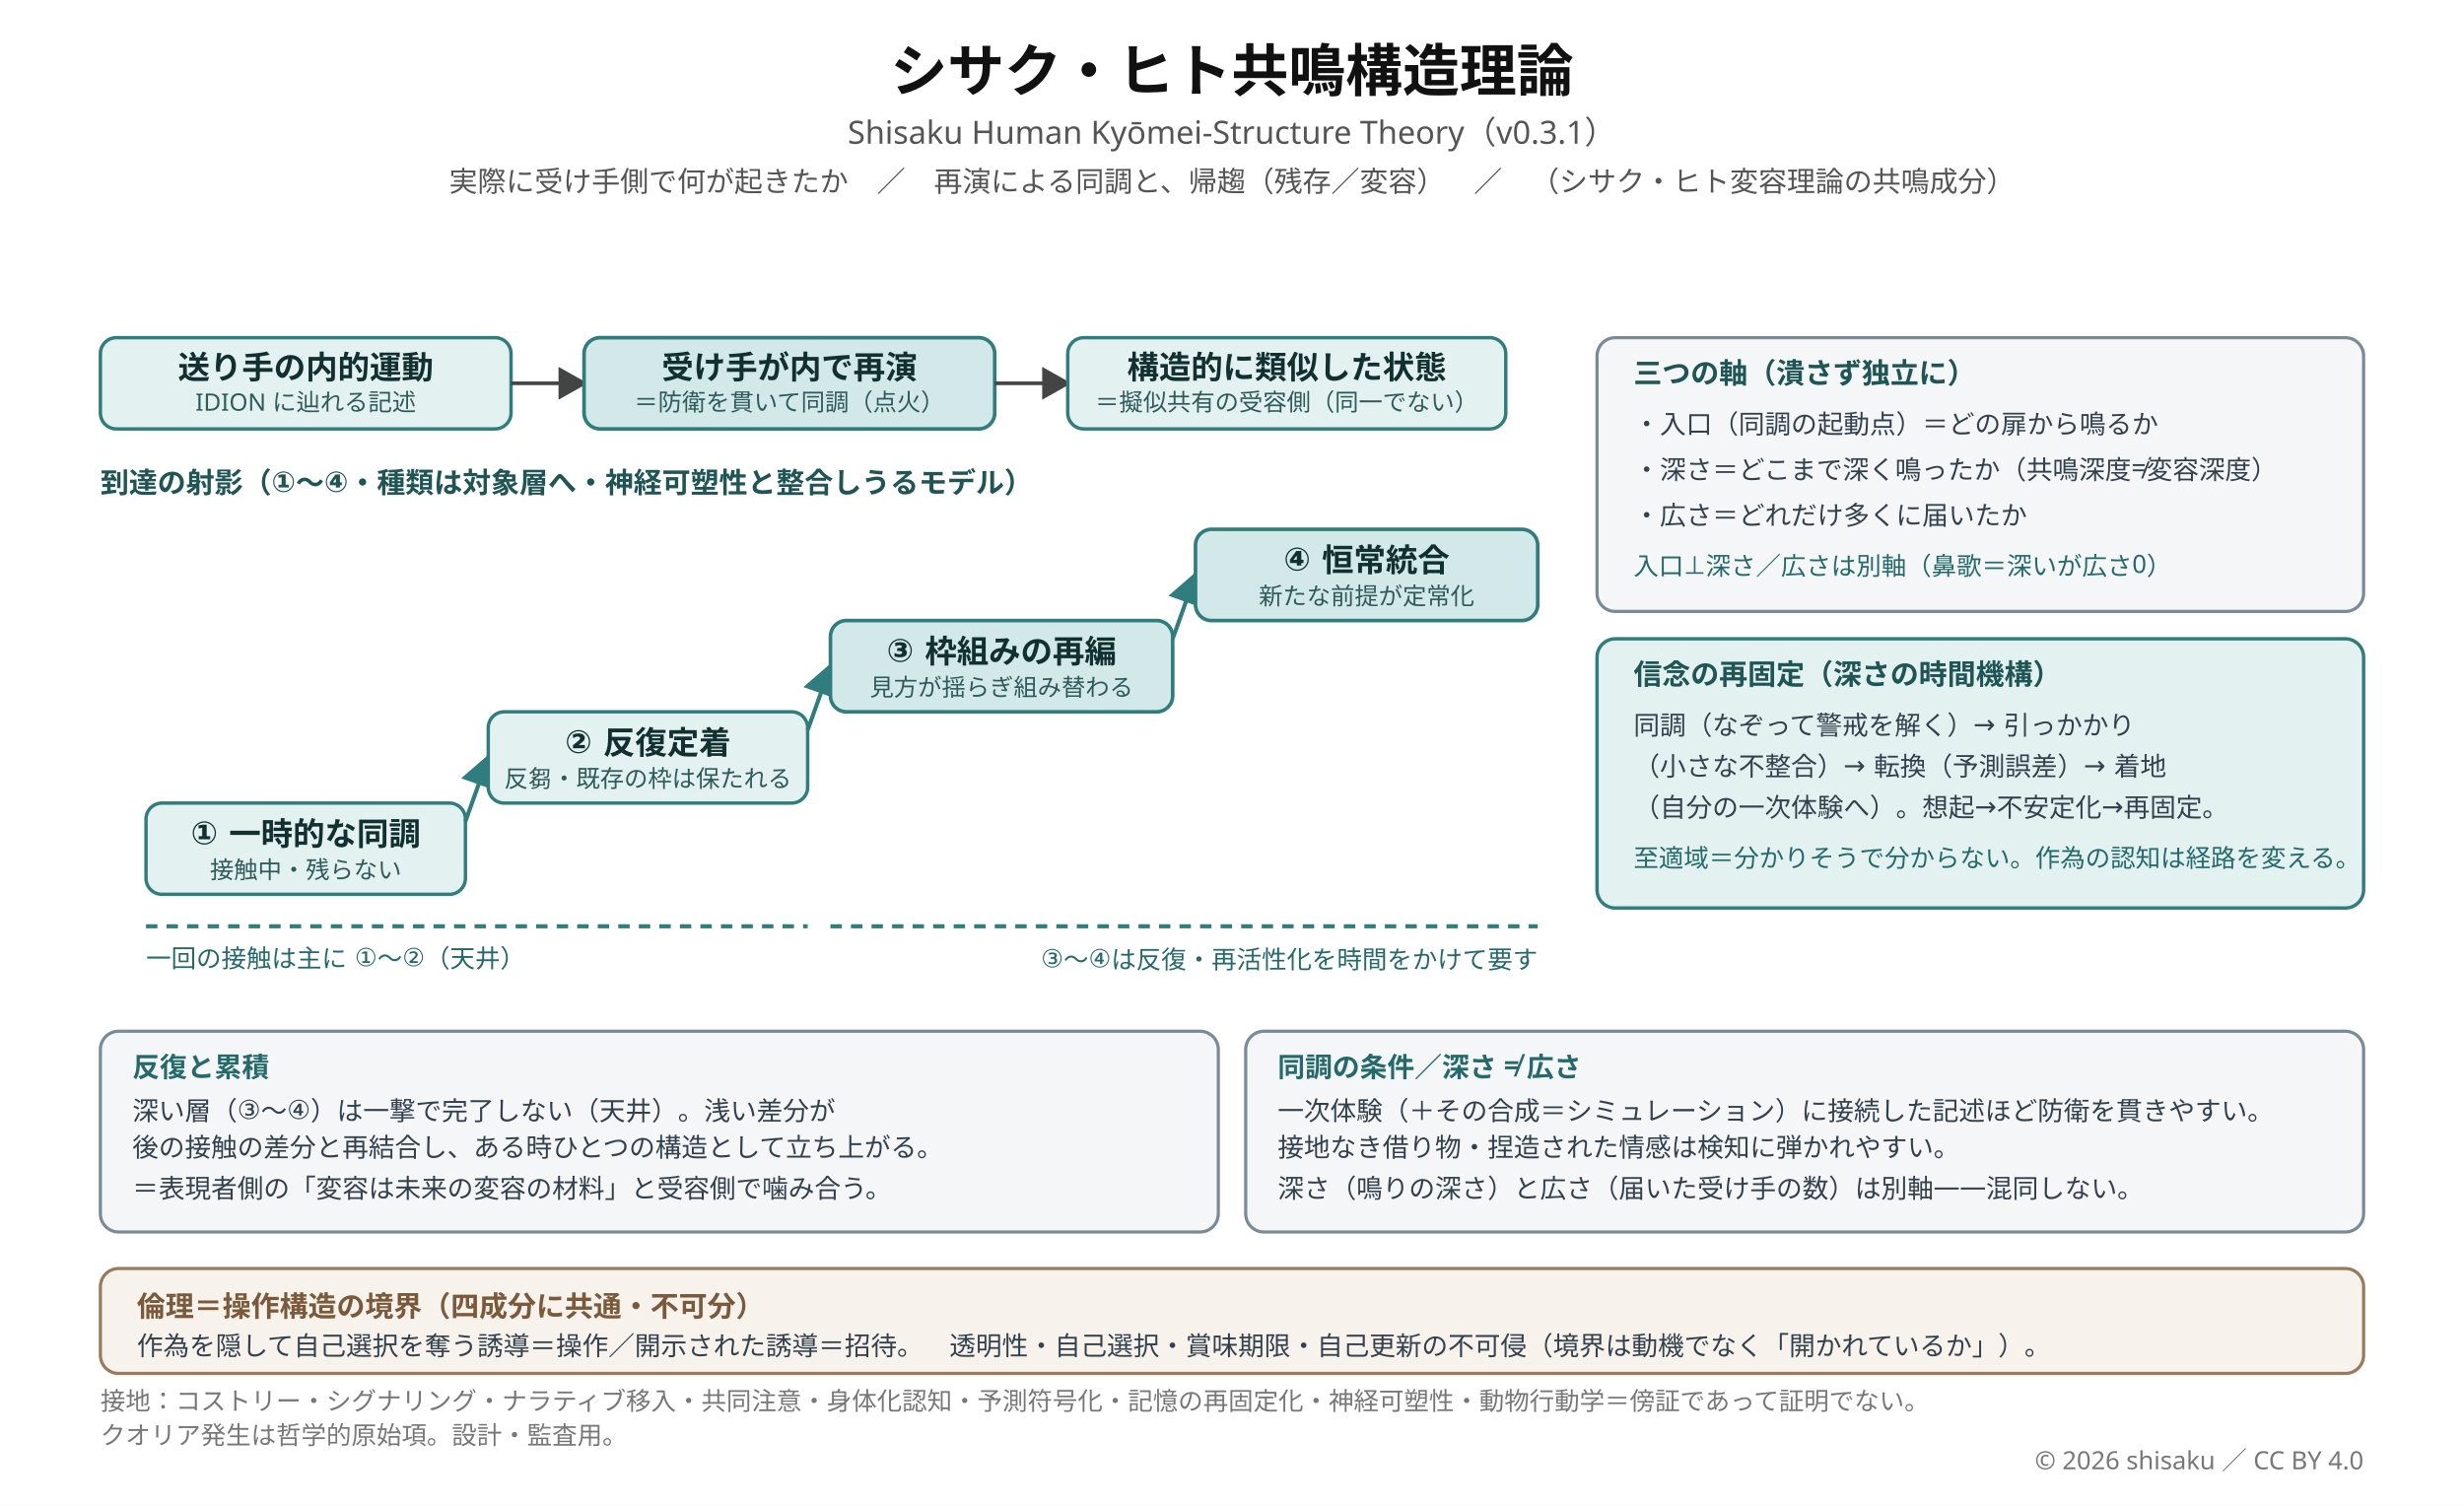
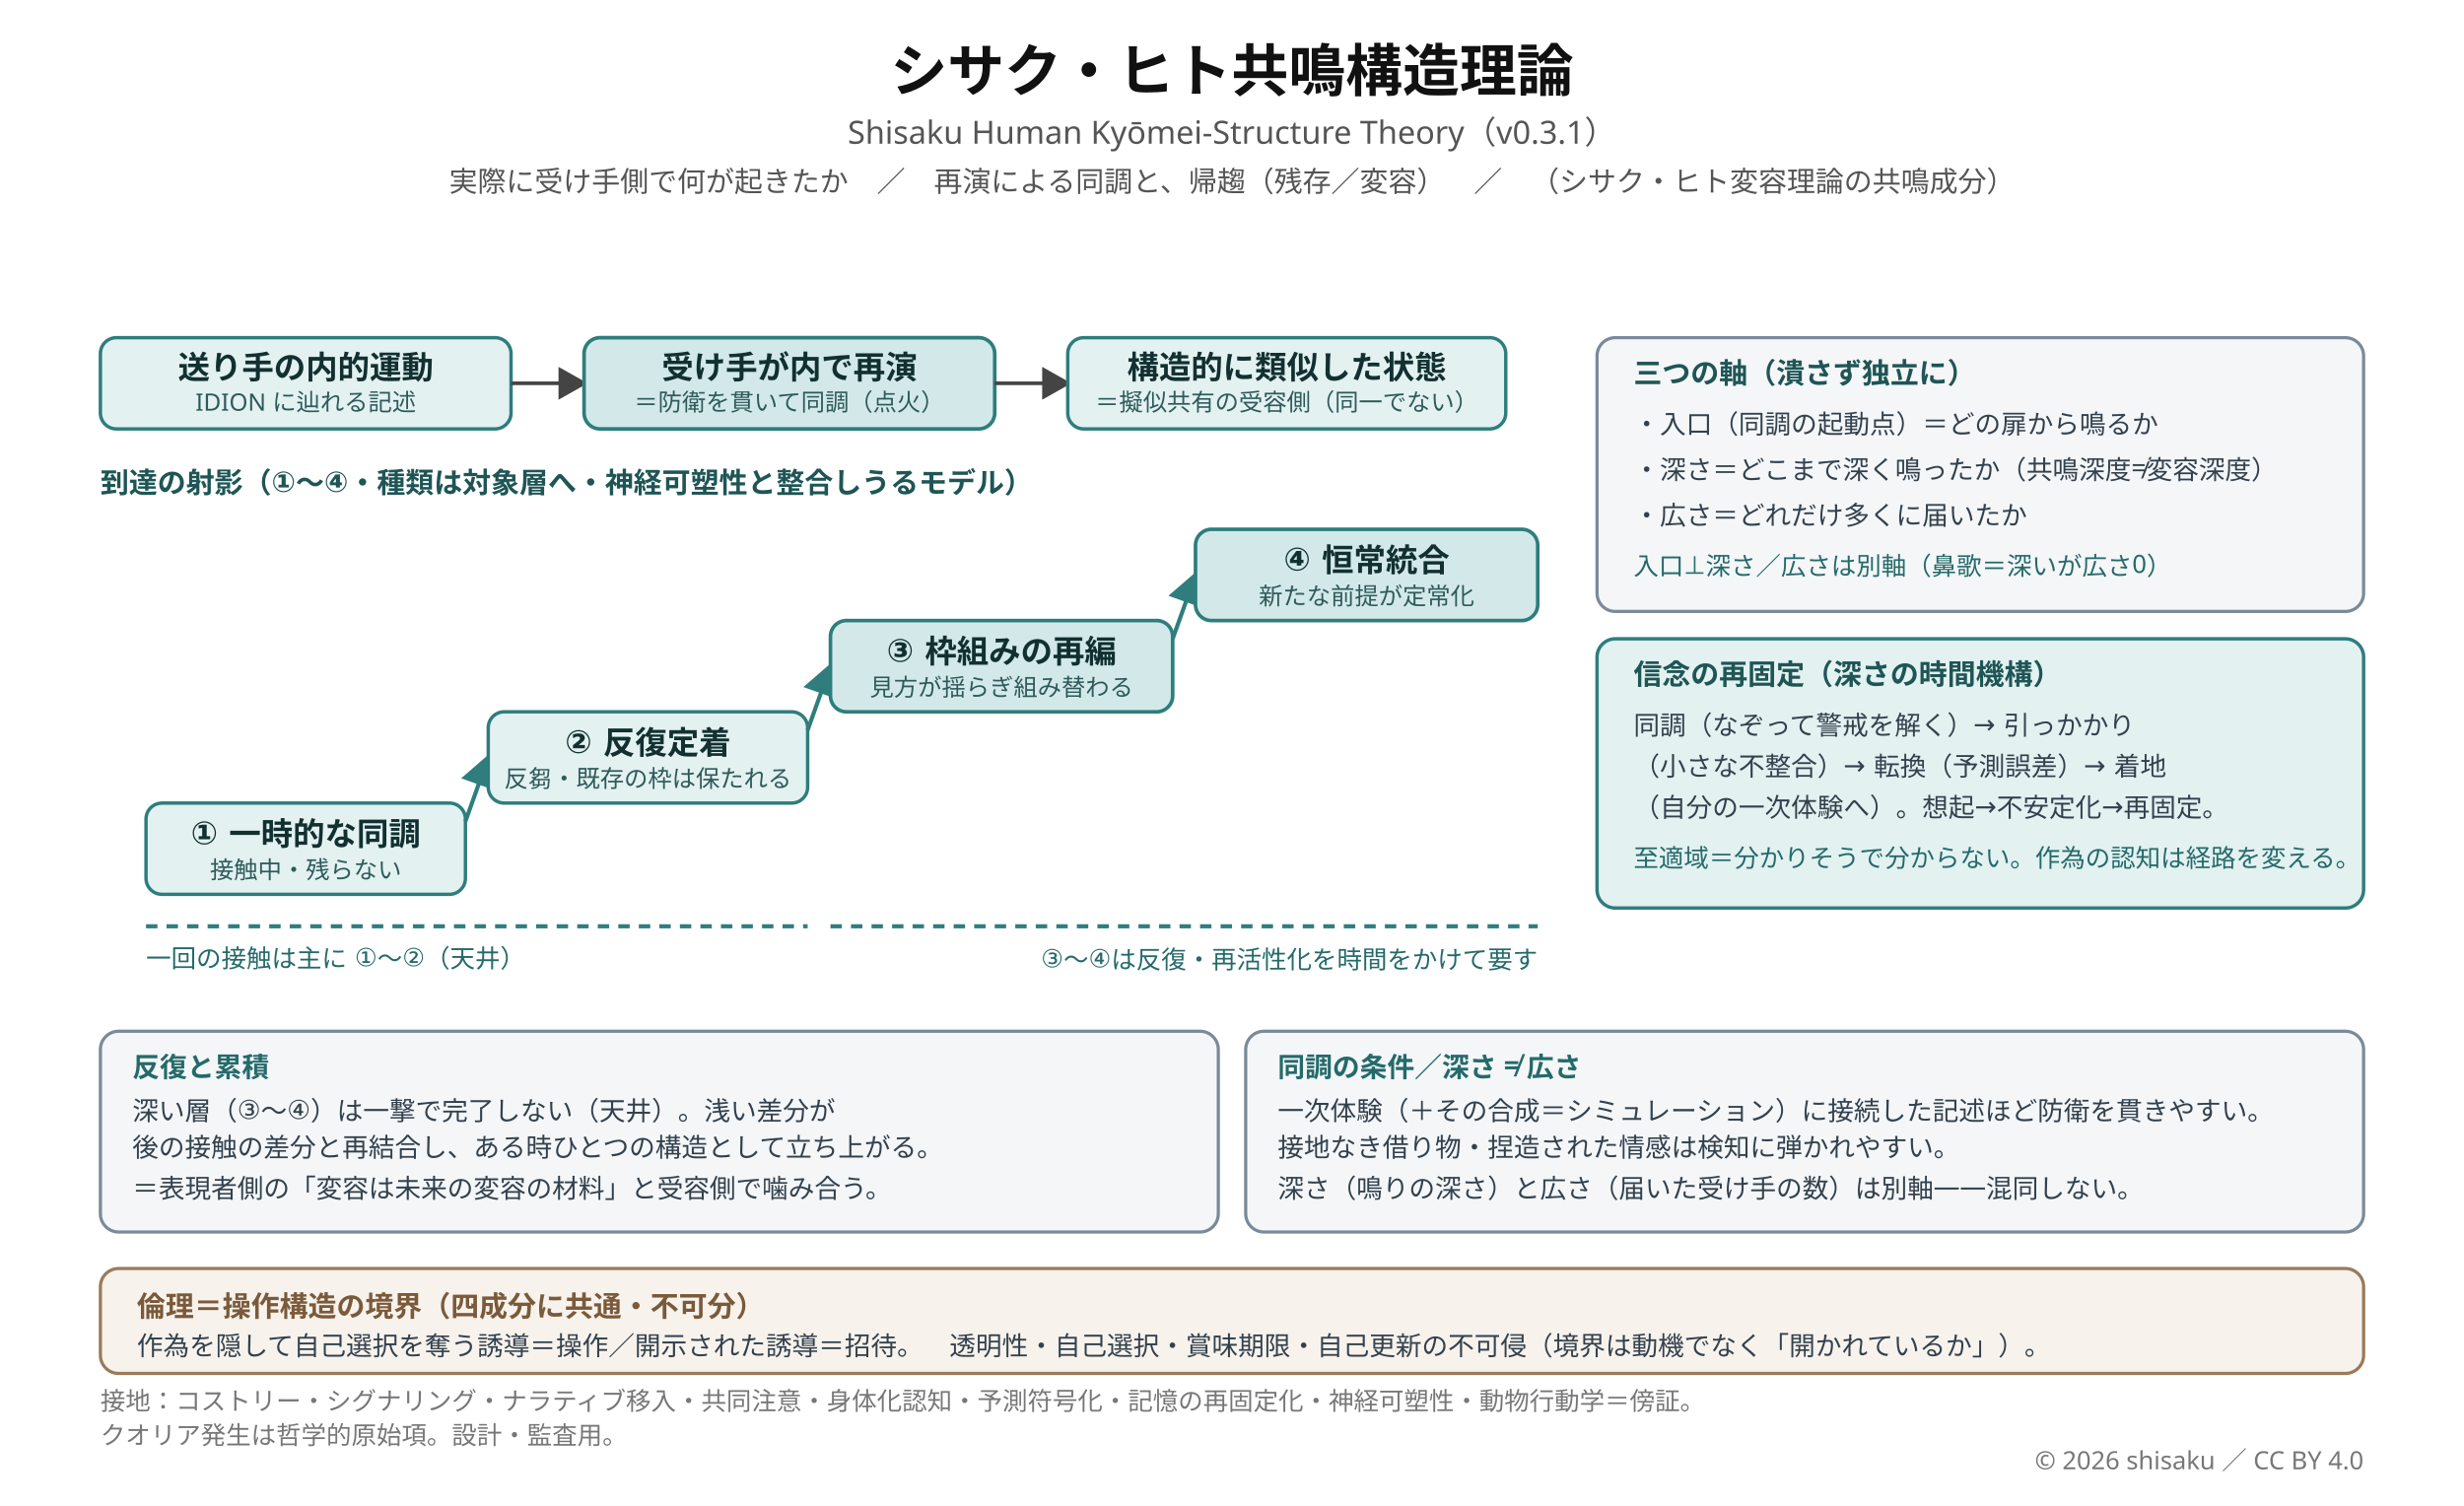
<svg xmlns="http://www.w3.org/2000/svg" viewBox="0 0 1080 660" font-family="'Hiragino Sans','Noto Sans JP','Yu Gothic',sans-serif">
  <defs>
    <marker id="arrow" markerWidth="9" markerHeight="9" refX="7" refY="4.5" orient="auto">
      <path d="M0,0 L8,4.5 L0,9 Z" fill="#444" />
    </marker>
    <marker id="arrowKyo" markerWidth="9" markerHeight="9" refX="7" refY="4.5" orient="auto">
      <path d="M0,0 L8,4.5 L0,9 Z" fill="#2f7d7d" />
    </marker>
    <style>
      .bg{fill:#ffffff}
      .title{fill:#111;font-weight:700}
      .sub{fill:#555}
      .foot{fill:#777;font-size:11px}
      .footR{fill:#777;font-size:11px;text-anchor:end}
      .c-kyo{stroke:#2f7d7d;fill:#e3f1f1;stroke-width:1.5}
      .c-kyoD{stroke:#2f7d7d;fill:#d3e9e9;stroke-width:1.6}
      .c-prem{stroke:#7a8a99;fill:#f4f6f8;stroke-width:1.4}
      .c-eth{stroke:#9a7a5a;fill:#f7f2ec;stroke-width:1.4}
      .nlbl{fill:#123030;font-size:14px;text-anchor:middle;font-weight:700}
      .nsub{fill:#2f5a5a;font-size:10.5px;text-anchor:middle}
      .ann{fill:#33414d;font-size:12px}
      .teal{fill:#256a6a}
      .panelH{fill:#1f5555;font-size:12.5px;font-weight:700}
      .flow{stroke:#444;stroke-width:1.6;fill:none}
      .step{stroke:#2f7d7d;stroke-width:1.8;fill:none}
    </style>
  </defs>
  <rect class="bg" x="0" y="0" width="1080" height="660" />
  <text class="title" x="540" y="40" text-anchor="middle" style="font-size:25px">シサク・ヒト共鳴構造理論</text>
  <text class="sub" x="540" y="63" text-anchor="middle" style="font-size:14px">Shisaku Human Kyōmei-Structure Theory（v0.3.1）</text>
  <text class="sub" x="540" y="84" text-anchor="middle" style="font-size:12.5px">実際に受け手側で何が起きたか　／　再演による同調と、帰趨（残存／変容）　／　（シサク・ヒト変容理論の共鳴成分）</text>
  <rect class="c-kyo" x="44" y="148" width="180" height="40" rx="7" />
  <text class="nlbl" x="134" y="166">送り手の内的運動</text>
  <text class="nsub" x="134" y="180">IDION に辿れる記述</text>
  <path class="flow" d="M224,168 L256,168" marker-end="url(#arrow)" />
  <rect class="c-kyoD" x="256" y="148" width="180" height="40" rx="7" />
  <text class="nlbl" x="346" y="166">受け手が内で再演</text>
  <text class="nsub" x="346" y="180">＝防衛を貫いて同調（点火）</text>
  <path class="flow" d="M436,168 L468,168" marker-end="url(#arrow)" />
  <rect class="c-kyo" x="468" y="148" width="192" height="40" rx="7" />
  <text class="nlbl" x="564" y="166">構造的に類似した状態</text>
  <text class="nsub" x="564" y="180">＝擬似共有の受容側（同一でない）</text>
  <text class="panelH" x="44" y="216">到達の射影（①〜④・種類は対象層へ・神経可塑性と整合しうるモデル）</text>
  <path class="step" d="M64,392 L64,232 L660,232" opacity="0" />
  <rect class="c-kyo" x="64" y="352" width="140" height="40" rx="7" />
  <text class="nlbl" x="134" y="370">① 一時的な同調</text>
  <text class="nsub" x="134" y="385">接触中・残らない</text>
  <path class="step" d="M204,360 L214,332" marker-end="url(#arrowKyo)" />
  <rect class="c-kyo" x="214" y="312" width="140" height="40" rx="7" />
  <text class="nlbl" x="284" y="330">② 反復定着</text>
  <text class="nsub" x="284" y="345">反芻・既存の枠は保たれる</text>
  <path class="step" d="M354,320 L364,292" marker-end="url(#arrowKyo)" />
  <rect class="c-kyoD" x="364" y="272" width="150" height="40" rx="7" />
  <text class="nlbl" x="439" y="290">③ 枠組みの再編</text>
  <text class="nsub" x="439" y="305">見方が揺らぎ組み替わる</text>
  <path class="step" d="M514,280 L524,252" marker-end="url(#arrowKyo)" />
  <rect class="c-kyoD" x="524" y="232" width="150" height="40" rx="7" />
  <text class="nlbl" x="599" y="250">④ 恒常統合</text>
  <text class="nsub" x="599" y="265">新たな前提が定常化</text>
  <path class="step" d="M64,406 L354,406" stroke-dasharray="5 4" />
  <text class="teal" x="64" y="424" style="font-size:11px">一回の接触は主に ①〜②（天井）</text>
  <path class="step" d="M364,406 L674,406" stroke-dasharray="5 4" />
  <text class="teal" x="674" y="424" text-anchor="end" style="font-size:11px">③〜④は反復・再活性化を時間をかけて要す</text>
  <rect class="c-prem" x="700" y="148" width="336" height="120" rx="8" />
  <text class="panelH" x="716" y="168">三つの軸（潰さず独立に）</text>
  <text class="ann" x="716" y="190" style="font-size:11.5px">・入口（同調の起動点）＝どの扉から鳴るか</text>
  <text class="ann" x="716" y="210" style="font-size:11.5px">・深さ＝どこまで深く鳴ったか（共鳴深度≠変容深度）</text>
  <text class="ann" x="716" y="230" style="font-size:11.5px">・広さ＝どれだけ多くに届いたか</text>
  <text class="ann" x="716" y="252" style="font-size:11px;fill:#256a6a">入口⊥深さ／広さは別軸（鼻歌＝深いが広さ0）</text>
  <rect class="c-kyo" x="700" y="280" width="336" height="118" rx="8" />
  <text class="panelH" x="716" y="300">信念の再固定（深さの時間機構）</text>
  <text class="ann" x="716" y="322" style="font-size:11.5px">同調（なぞって警戒を解く）→ 引っかかり</text>
  <text class="ann" x="716" y="340" style="font-size:11.5px">（小さな不整合）→ 転換（予測誤差）→ 着地</text>
  <text class="ann" x="716" y="358" style="font-size:11.5px">（自分の一次体験へ）。想起→不安定化→再固定。</text>
  <text class="ann" x="716" y="380" style="font-size:11px;fill:#256a6a">至適域＝分かりそうで分からない。作為の認知は経路を変える。</text>
  <rect class="c-prem" x="44" y="452" width="490" height="88" rx="8" />
  <text class="ann" x="58" y="472" font-weight="700" style="fill:#256a6a">反復と累積</text>
  <text class="ann" x="58" y="491" style="font-size:11.5px">深い層（③〜④）は一撃で完了しない（天井）。浅い差分が</text>
  <text class="ann" x="58" y="507" style="font-size:11.5px">後の接触の差分と再結合し、ある時ひとつの構造として立ち上がる。</text>
  <text class="ann" x="58" y="525" style="font-size:11.5px">＝表現者側の「変容は未来の変容の材料」と受容側で噛み合う。</text>
  <rect class="c-prem" x="546" y="452" width="490" height="88" rx="8" />
  <text class="ann" x="560" y="472" font-weight="700" style="fill:#256a6a">同調の条件／深さ ≠ 広さ</text>
  <text class="ann" x="560" y="491" style="font-size:11.5px">一次体験（＋その合成＝シミュレーション）に接続した記述ほど防衛を貫きやすい。</text>
  <text class="ann" x="560" y="507" style="font-size:11.5px">接地なき借り物・捏造された情感は検知に弾かれやすい。</text>
  <text class="ann" x="560" y="525" style="font-size:11.5px">深さ（鳴りの深さ）と広さ（届いた受け手の数）は別軸——混同しない。</text>
  <rect class="c-eth" x="44" y="556" width="992" height="46" rx="8" />
  <text class="ann" x="60" y="577" font-weight="700" style="font-size:12.5px;fill:#7a5a3a">倫理＝操作構造の境界（四成分に共通・不可分）</text>
  <text class="ann" x="60" y="594" style="font-size:11.5px">作為を隠して自己選択を奪う誘導＝操作／開示された誘導＝招待。　透明性・自己選択・賞味期限・自己更新の不可侵（境界は動機でなく「開かれているか」）。</text>
-   <text class="foot" x="44" y="618">接地：コストリー・シグナリング・ナラティブ移入・共同注意・身体化認知・予測符号化・記憶の再固定化・神経可塑性・動物行動学＝傍証であって証明でない。</text>
+   <text class="foot" x="44" y="618">接地：コストリー・シグナリング・ナラティブ移入・共同注意・身体化認知・予測符号化・記憶の再固定化・神経可塑性・動物行動学＝傍証。</text>
  <text class="foot" x="44" y="633">クオリア発生は哲学的原始項。設計・監査用。</text>
  <text class="footR" x="1036" y="644">© 2026 shisaku ／ CC BY 4.0</text>
</svg>
